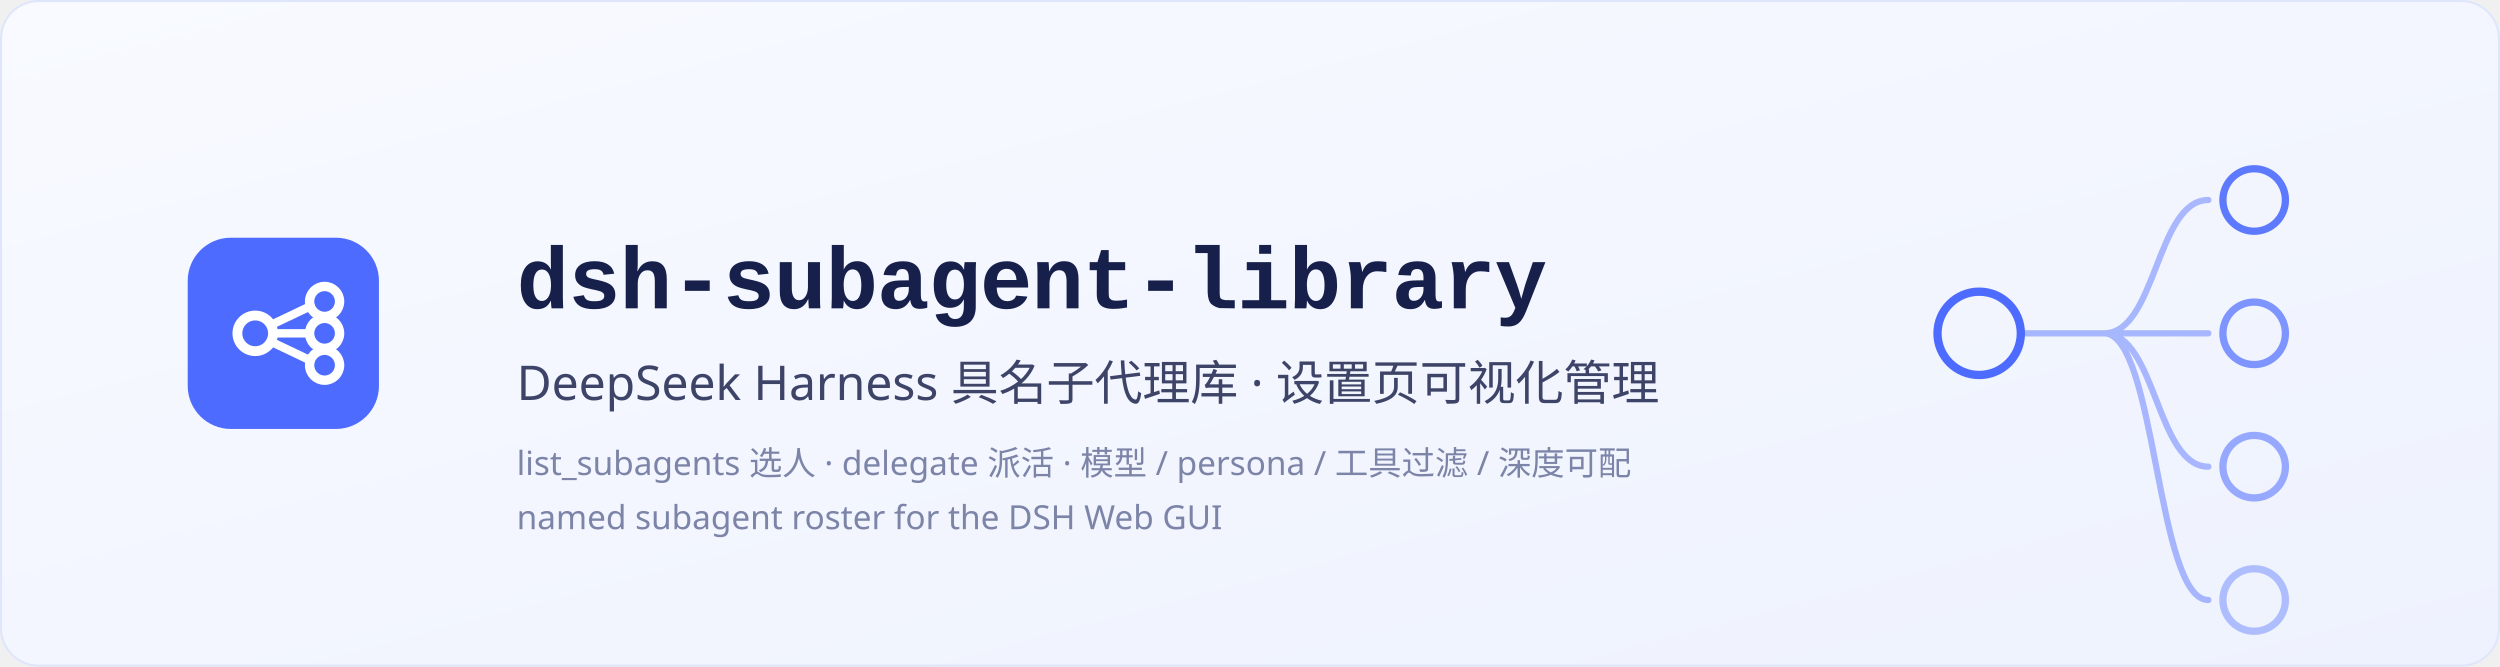
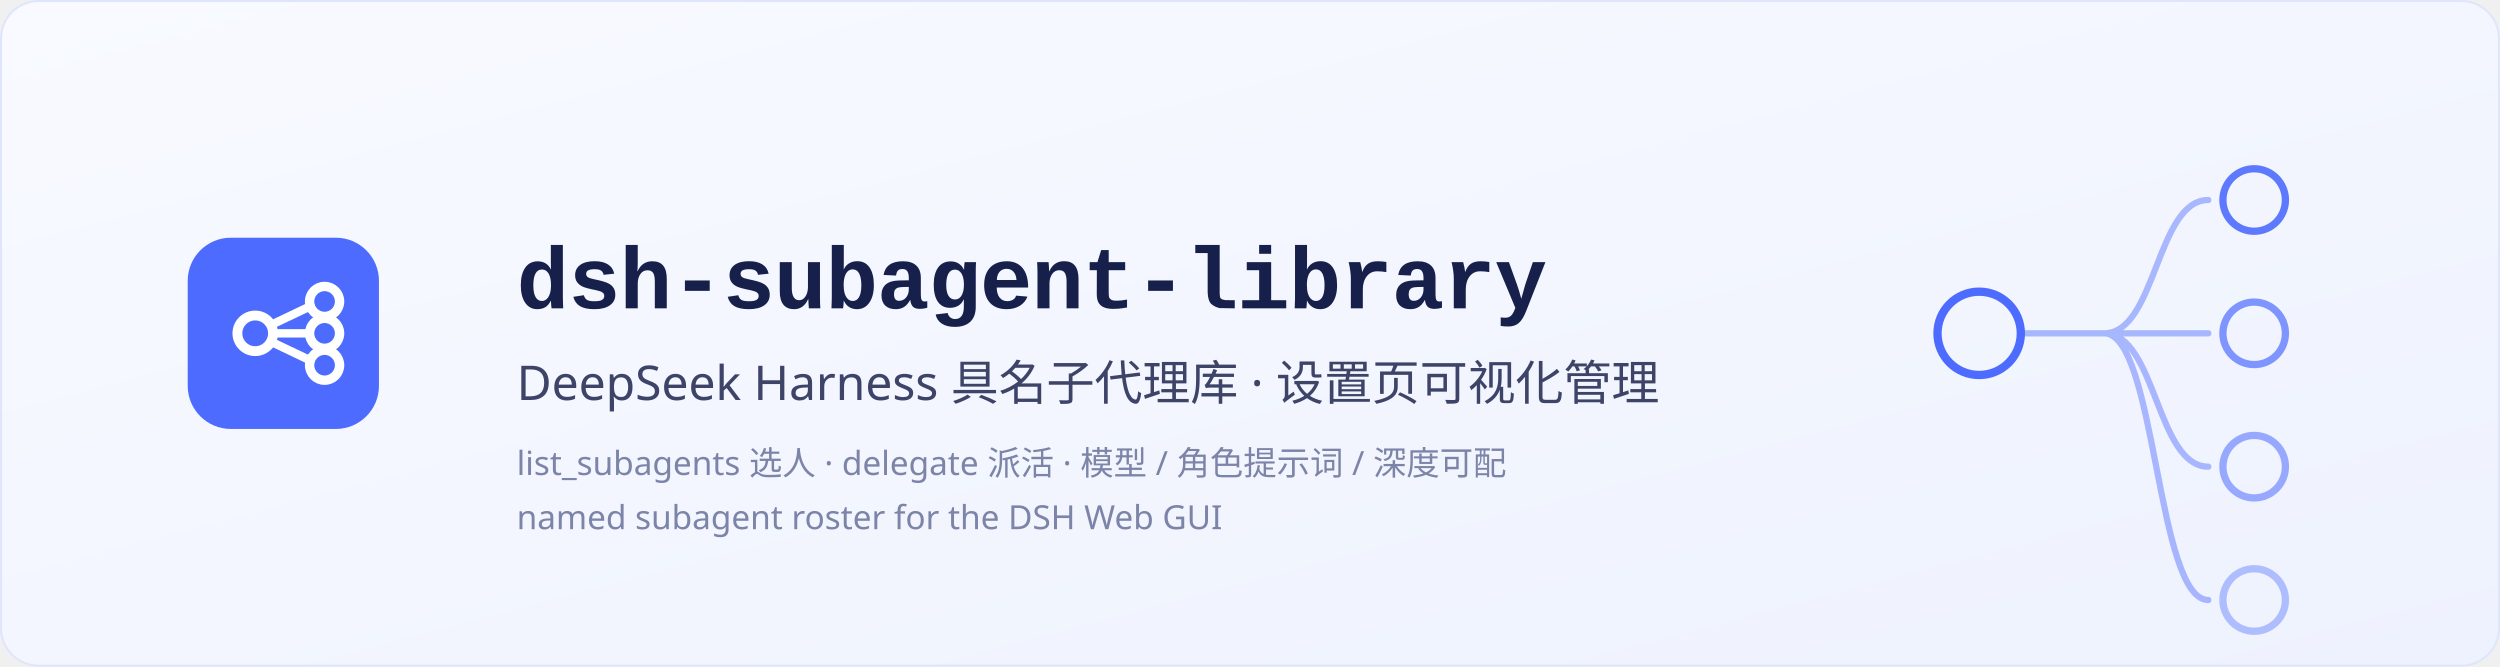
<svg xmlns="http://www.w3.org/2000/svg" viewBox="0 0 1200 320" width="1200" height="320">
  <defs>
    <linearGradient id="bg" x1="0" y1="0" x2="1" y2="1">
      <stop offset="0" stop-color="#f8faff" />
      <stop offset="1" stop-color="#eef2fe" />
    </linearGradient>
  </defs>
  <rect x="0.5" y="0.5" width="1199" height="319" rx="18" fill="url(#bg)" stroke="#dfe6fb" />
  <g transform="translate(100,124) scale(4.5)">
    <rect x="-2.2" y="-2.2" width="20.4" height="20.4" rx="4.6" fill="#4d6bfe" />
    <g fill="none" stroke="#ffffff" stroke-linecap="round" stroke-linejoin="round">
      <circle cx="5" cy="8" r="1.9" stroke-width="1.05" />
      <circle cx="12.4" cy="4.6" r="1.6" stroke-width="1" />
      <circle cx="12.4" cy="8" r="1.6" stroke-width="1" />
      <circle cx="12.4" cy="11.4" r="1.6" stroke-width="1" />
      <path d="M6.7 7.1L10.9 5.1M6.9 8h3.9M6.7 8.9l4.2 2" stroke-width="0.9" />
    </g>
  </g>
  <text x="248" y="148" font-family="ui-monospace, 'Cascadia Code', Consolas, 'Courier New', monospace" font-size="42" font-weight="700" fill="#16204a" letter-spacing="-0.5">dsh-subagent-library</text>
  <text x="248" y="192" font-family="'Segoe UI', 'Microsoft YaHei', system-ui, sans-serif" font-size="23" fill="#3d4468">DeepSeek Harness 具名子代理库 · 设置页可视化管理</text>
-   <text x="248" y="228" font-family="'Segoe UI', 'Microsoft YaHei', system-ui, sans-serif" font-size="16" fill="#7c84a8">list_subagents 选人 · delegate 派活 · 模型 / persona / 工具过滤 / 深度可配</text>
+   <text x="248" y="228" font-family="'Segoe UI', 'Microsoft YaHei', system-ui, sans-serif" font-size="16" fill="#7c84a8">list_subagents 选人 · delegate 派活 · 模型 / 角色提示词 / 深度可配</text>
  <text x="248" y="254" font-family="'Segoe UI', 'Microsoft YaHei', system-ui, sans-serif" font-size="16" fill="#7c84a8">named subagent roster for the DSH Web GUI</text>
  <g stroke="#4d6bfe" fill="none" stroke-linecap="round">
    <path d="M970 160h40M1010 160c25 0 25-64 50-64M1010 160h50M1010 160c25 0 25 64 50 64M1010 160c25 0 25 128 50 128" stroke-width="3" opacity="0.45" />
    <circle cx="950" cy="160" r="20" stroke-width="4" />
    <circle cx="1082" cy="96" r="15" stroke-width="3.5" opacity="0.9" />
    <circle cx="1082" cy="160" r="15" stroke-width="3.5" opacity="0.7" />
    <circle cx="1082" cy="224" r="15" stroke-width="3.5" opacity="0.55" />
    <circle cx="1082" cy="288" r="15" stroke-width="3.5" opacity="0.4" />
  </g>
</svg>
